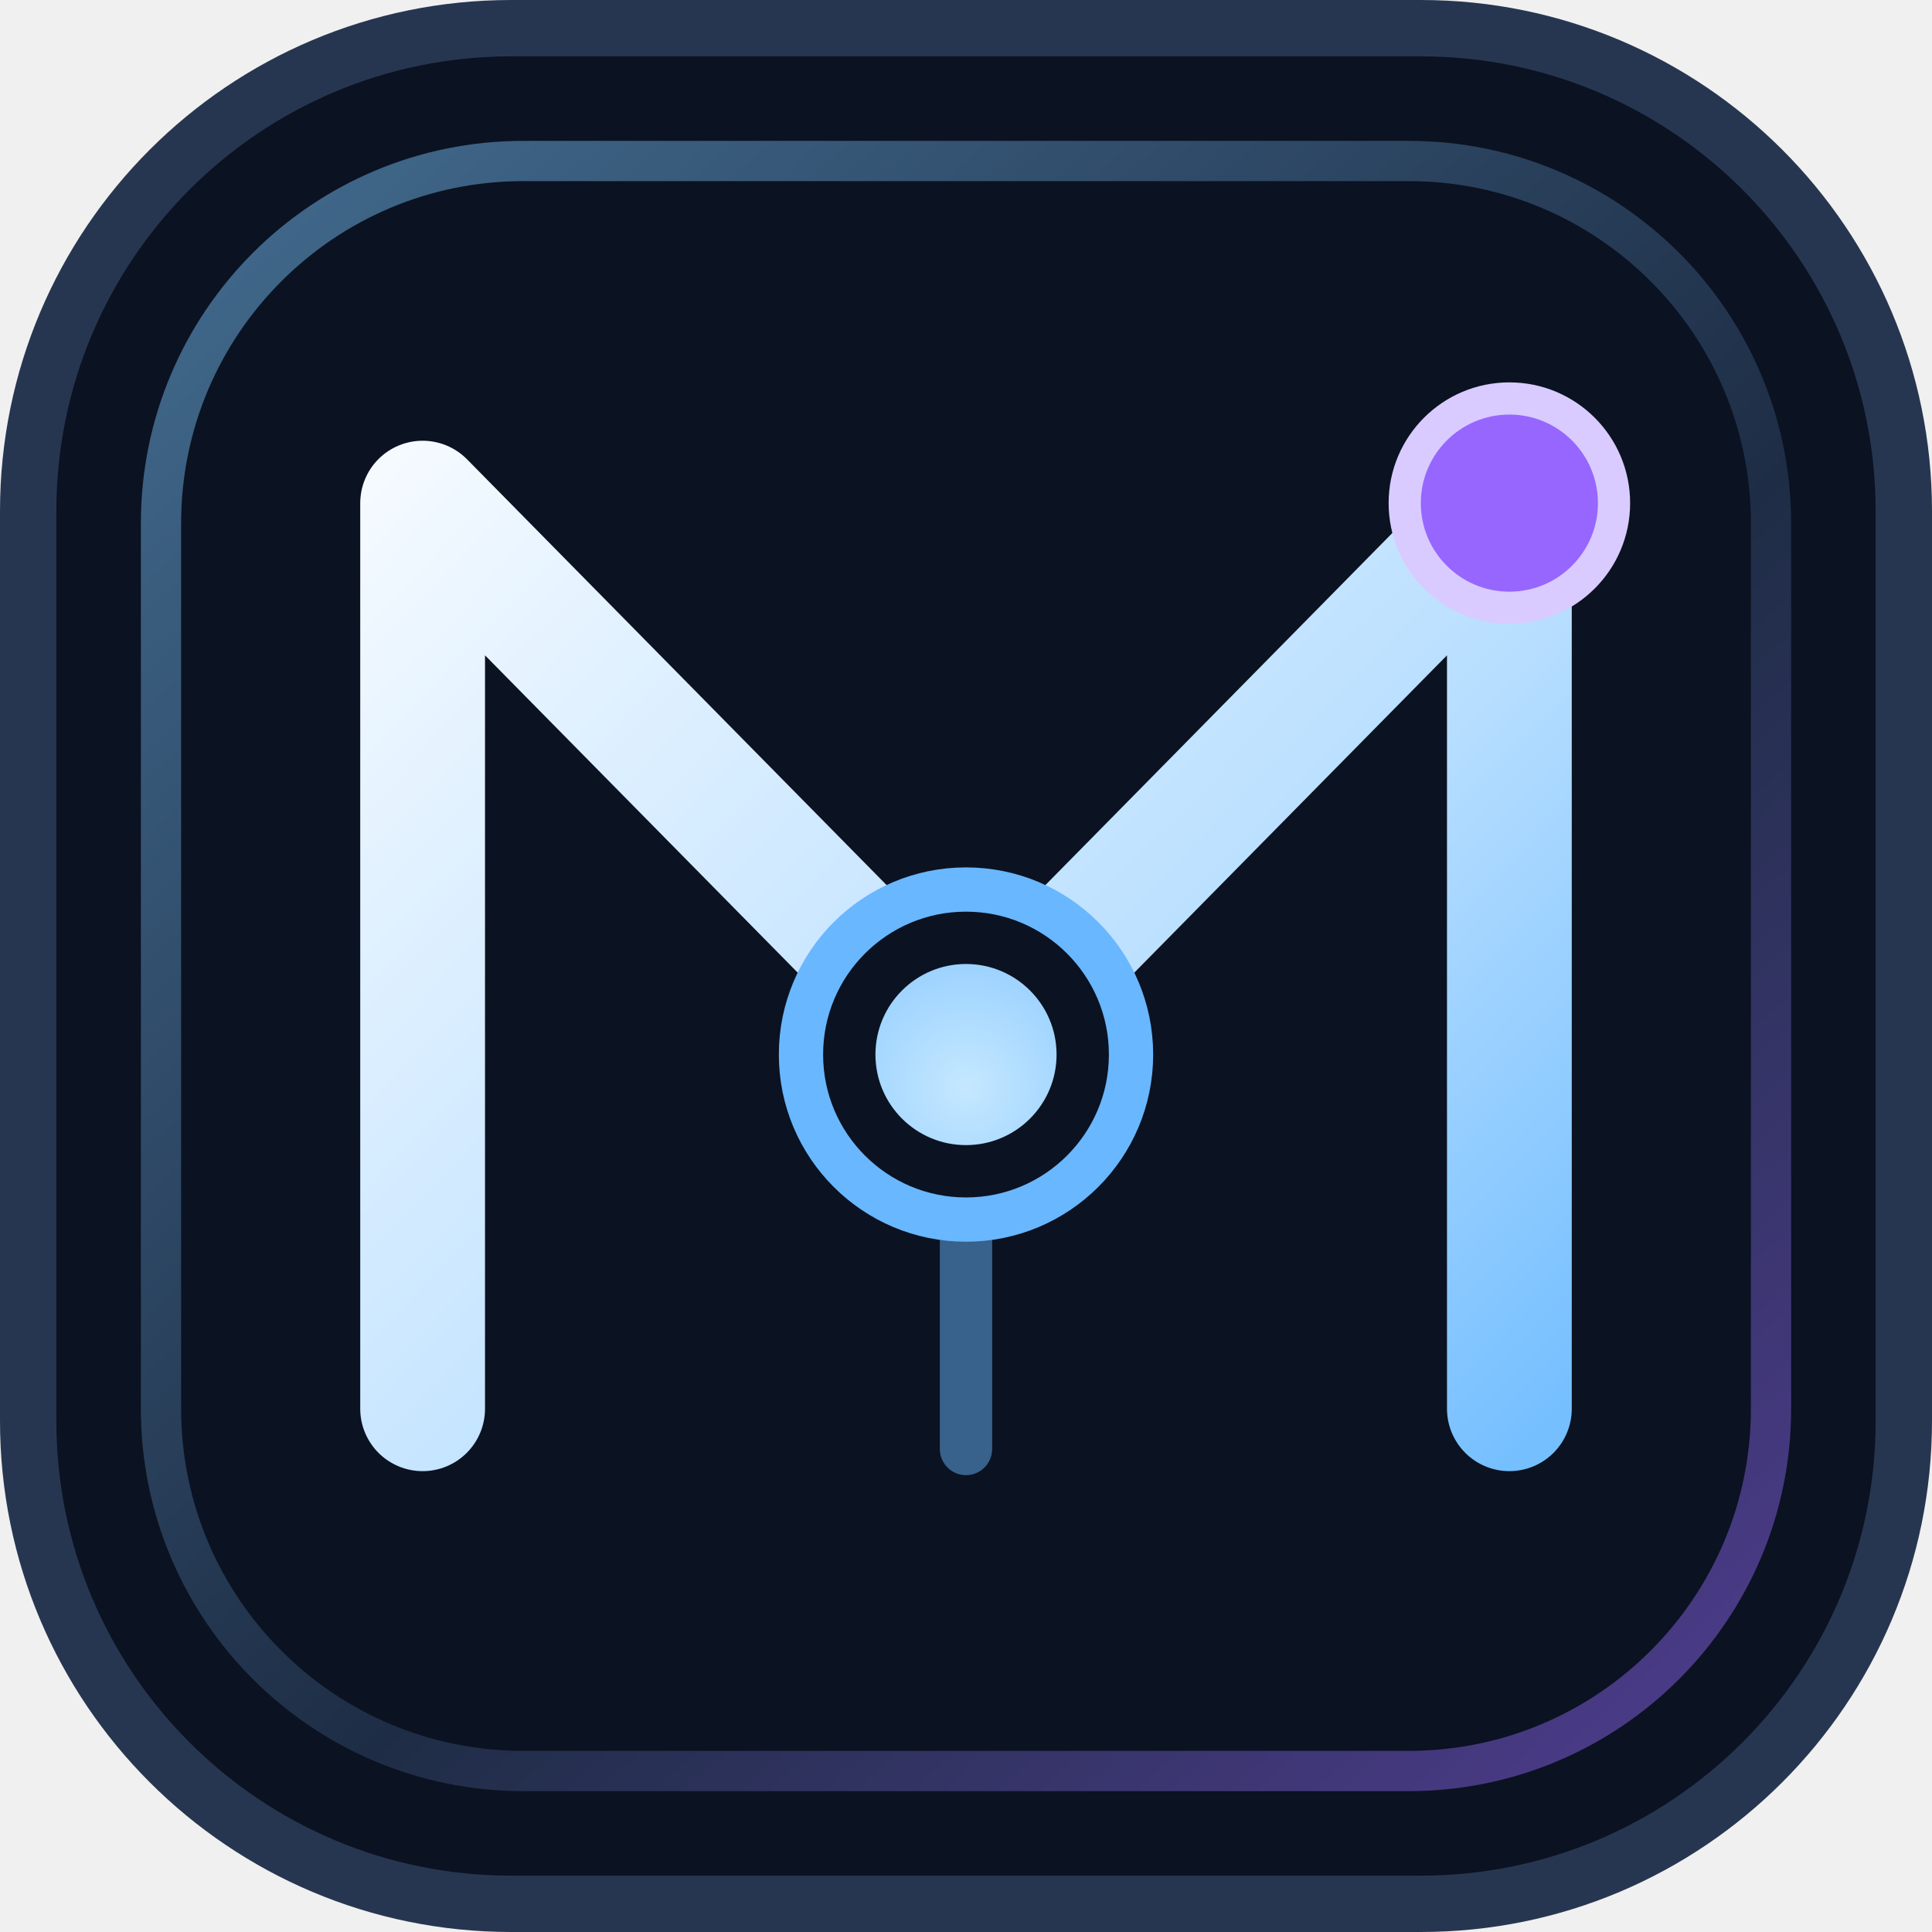
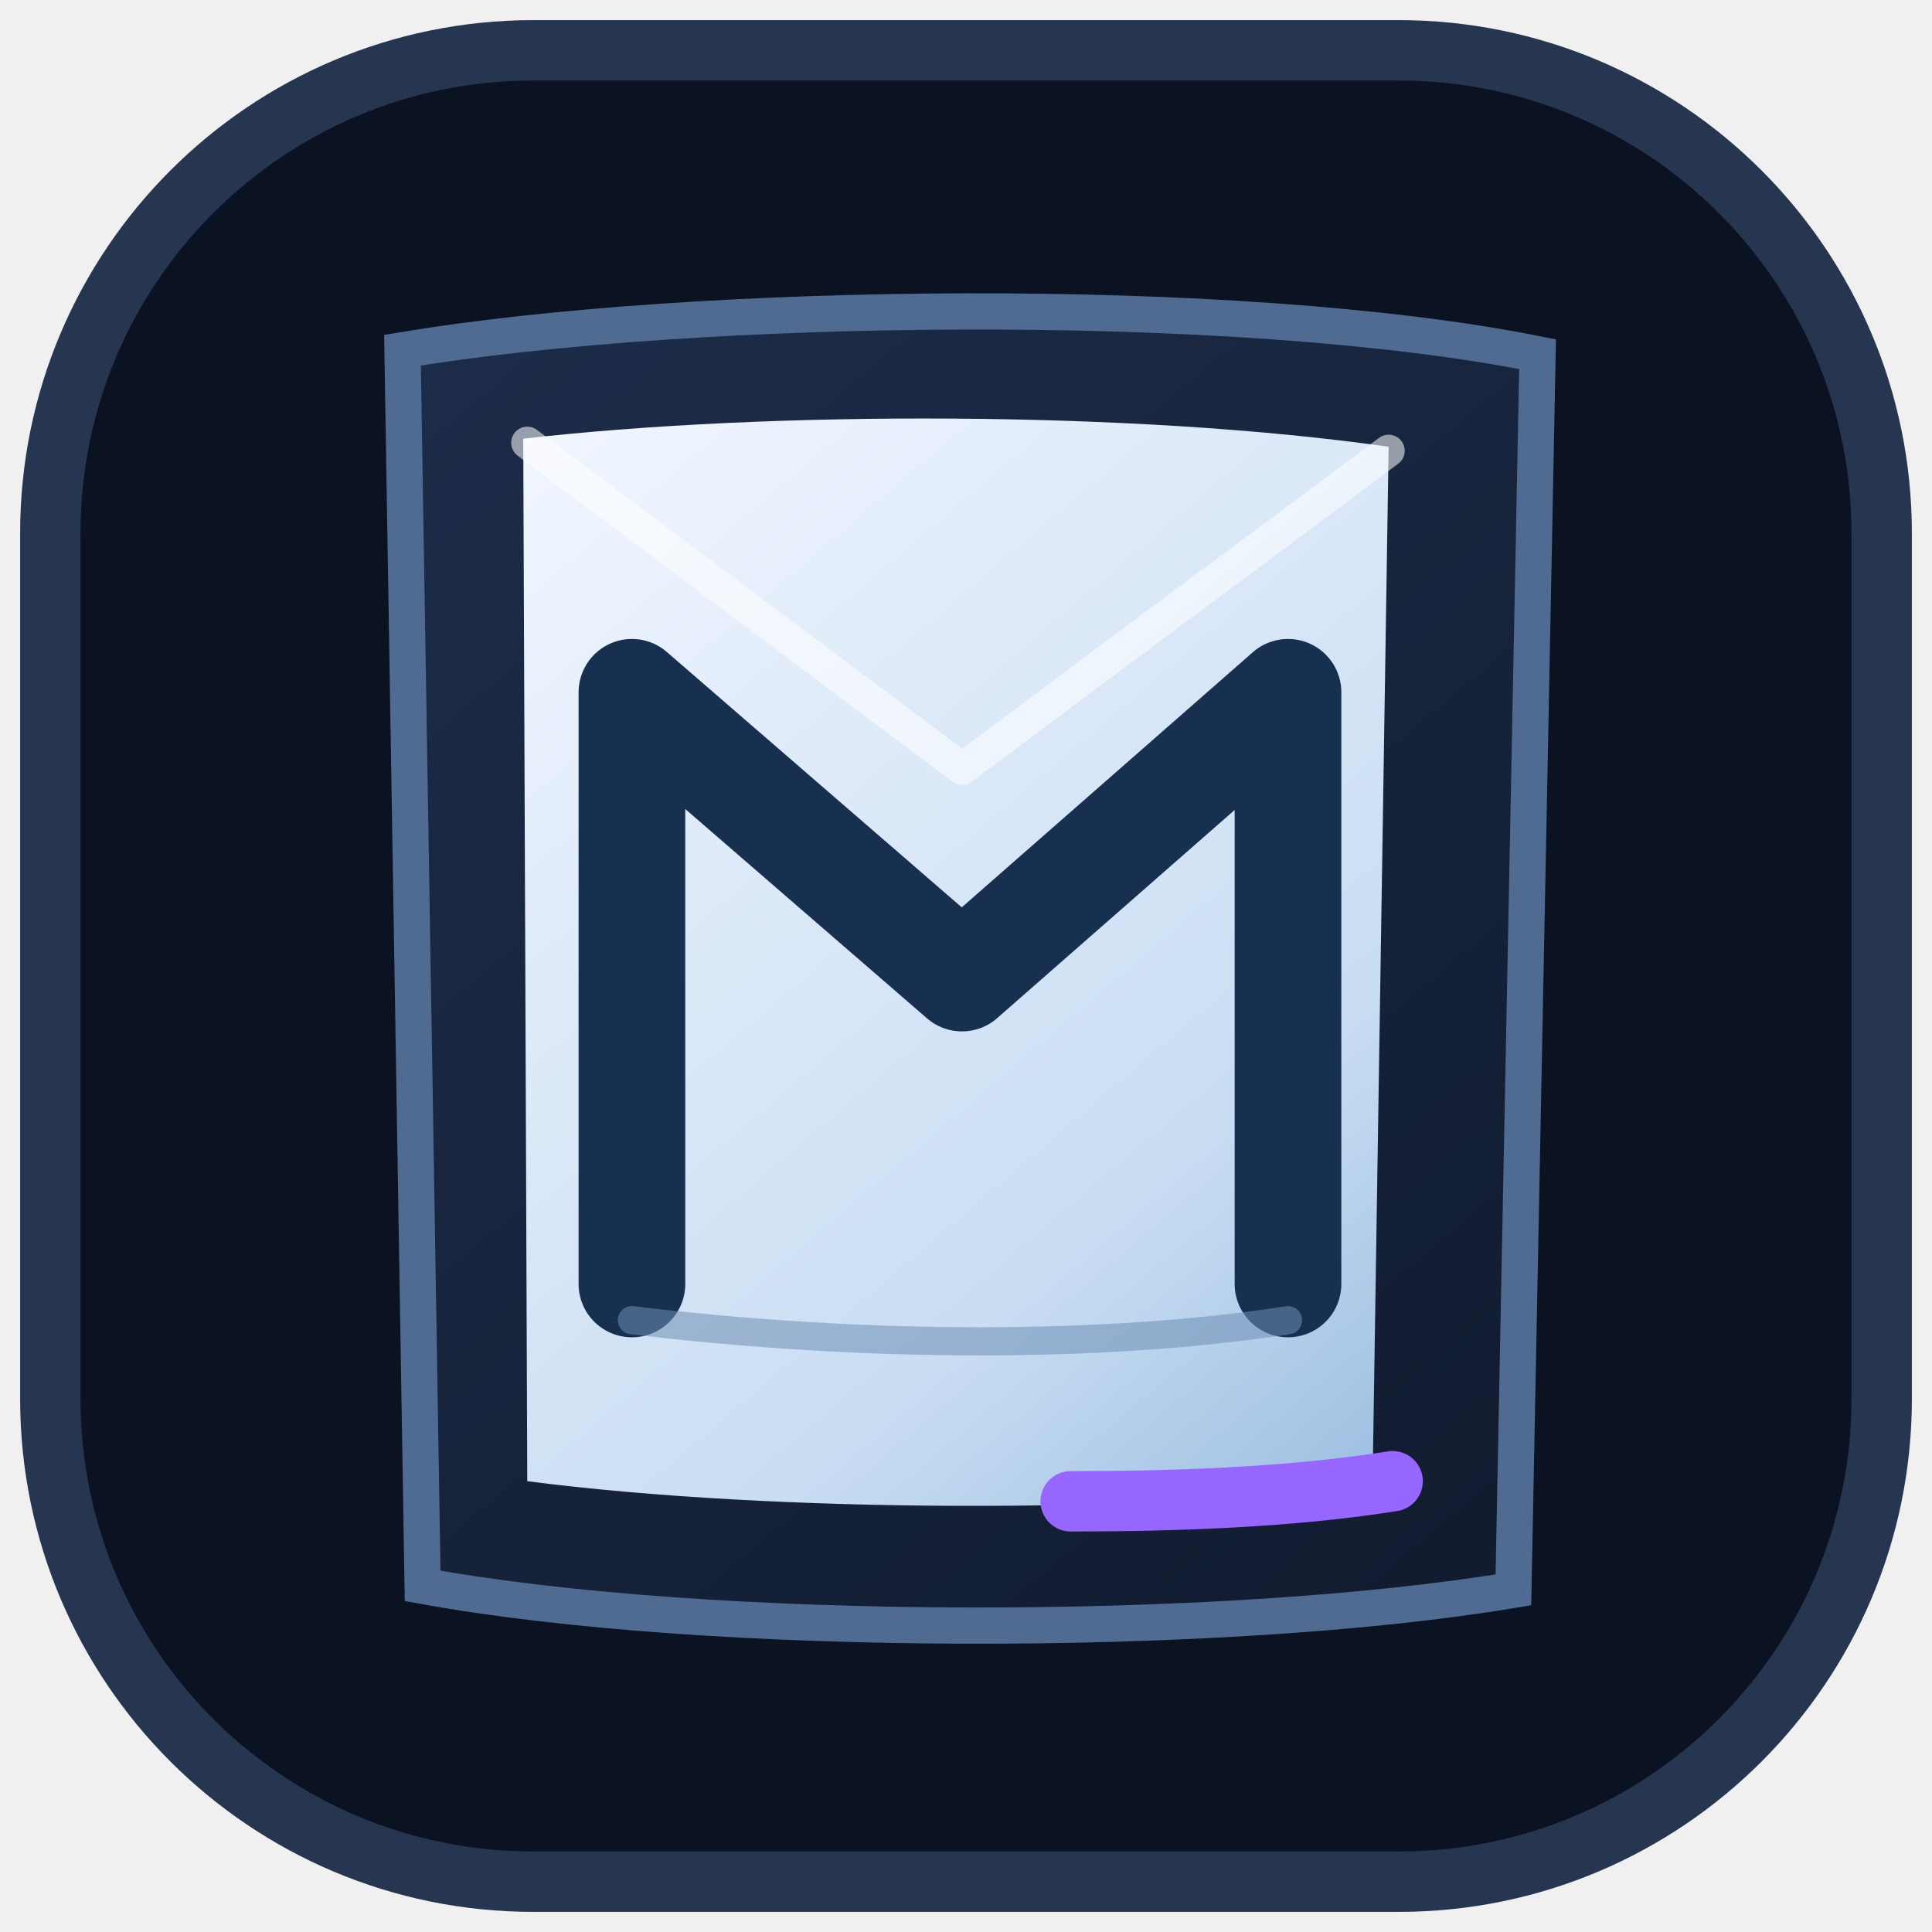
<svg xmlns="http://www.w3.org/2000/svg" viewBox="0 0 48 48" fill="none" role="img" aria-label="Munshi mark">
  <defs>
-     <linearGradient id="frame" x1="5" y1="3" x2="43" y2="45" gradientUnits="userSpaceOnUse">
-       <stop stop-color="#7BC6FF" />
-       <stop offset=".58" stop-color="#32486A" />
-       <stop offset="1" stop-color="#9666FF" />
+     <linearGradient id="cover" x1="8" y1="6" x2="39" y2="43" gradientUnits="userSpaceOnUse">
+       <stop stop-color="#1D2D4A" />
+       <stop offset="1" stop-color="#101A2E" />
    </linearGradient>
-     <linearGradient id="folio" x1="10" y1="11" x2="37" y2="37" gradientUnits="userSpaceOnUse">
-       <stop stop-color="#F5FAFF" />
-       <stop offset=".62" stop-color="#B9DFFF" />
-       <stop offset="1" stop-color="#75BFFF" />
+     <linearGradient id="page" x1="12" y1="10" x2="35" y2="37" gradientUnits="userSpaceOnUse">
+       <stop stop-color="#F3F7FF" />
+       <stop offset=".72" stop-color="#C9DDF3" />
+       <stop offset="1" stop-color="#9ABDE0" />
    </linearGradient>
-     <radialGradient id="signal" cx="0" cy="0" r="1" gradientTransform="translate(24 27) rotate(90) scale(7)" gradientUnits="userSpaceOnUse">
-       <stop stop-color="#C5E8FF" />
-       <stop offset="1" stop-color="#69B7FF" />
-     </radialGradient>
  </defs>
-   <rect x=".7" y=".7" width="46.6" height="46.6" rx="12" fill="#0B1221" stroke="#273650" stroke-width="1.4" />
-   <rect x="4" y="4" width="40" height="40" rx="9" stroke="url(#frame)" stroke-opacity=".5" />
-   <path d="M10.5 35V12.5L24 26.2L37.5 12.5V35" stroke="url(#folio)" stroke-width="3.1" stroke-linecap="round" stroke-linejoin="round" />
-   <path d="M24 26.2V36" stroke="#69B7FF" stroke-opacity=".48" stroke-width="1.3" stroke-linecap="round" />
-   <circle cx="24" cy="26.2" r="4.1" fill="#0B1221" stroke="#69B7FF" stroke-width="1.1" />
-   <circle cx="24" cy="26.2" r="2.25" fill="url(#signal)" />
-   <circle cx="37.5" cy="12.5" r="2.6" fill="#9666FF" stroke="#D9CBFF" stroke-width=".8" />
+   <rect x="1.25" y="1.25" width="45.5" height="45.5" rx="12" fill="#0B1221" stroke="#273650" stroke-width="1.5" />
+   <path d="M10 8.7c7.2-1.2 20.7-1.4 28.2.1l-.6 30.7c-7.2 1.2-20 1.2-27.1-.1L10 8.7Z" fill="url(#cover)" stroke="#506B91" stroke-width=".9" />
+   <path d="M13 10.9c6.1-.7 15.2-.7 21.5.2l-.4 25.8c-5.7.7-14.8.7-21-.1l-.1-25.9Z" fill="url(#page)" />
+   <path d="m13.1 11 10.8 8.1 10.6-7.9" stroke="#FFFFFF" stroke-opacity=".55" stroke-width=".8" stroke-linecap="round" stroke-linejoin="round" />
+   <path d="M15.7 31.9V17.2l8.2 7.1 8.1-7.1v14.7" stroke="#17304F" stroke-width="2.65" stroke-linecap="round" stroke-linejoin="round" />
+   <path d="M15.7 32.8c5.8.7 11.8.7 16.3 0" stroke="#6E8FB5" stroke-opacity=".55" stroke-width=".7" stroke-linecap="round" />
+   <path d="M34.6 36.8c-2.5.4-5.4.5-8 .5" stroke="#9666FF" stroke-width="1.5" stroke-linecap="round" />
</svg>
